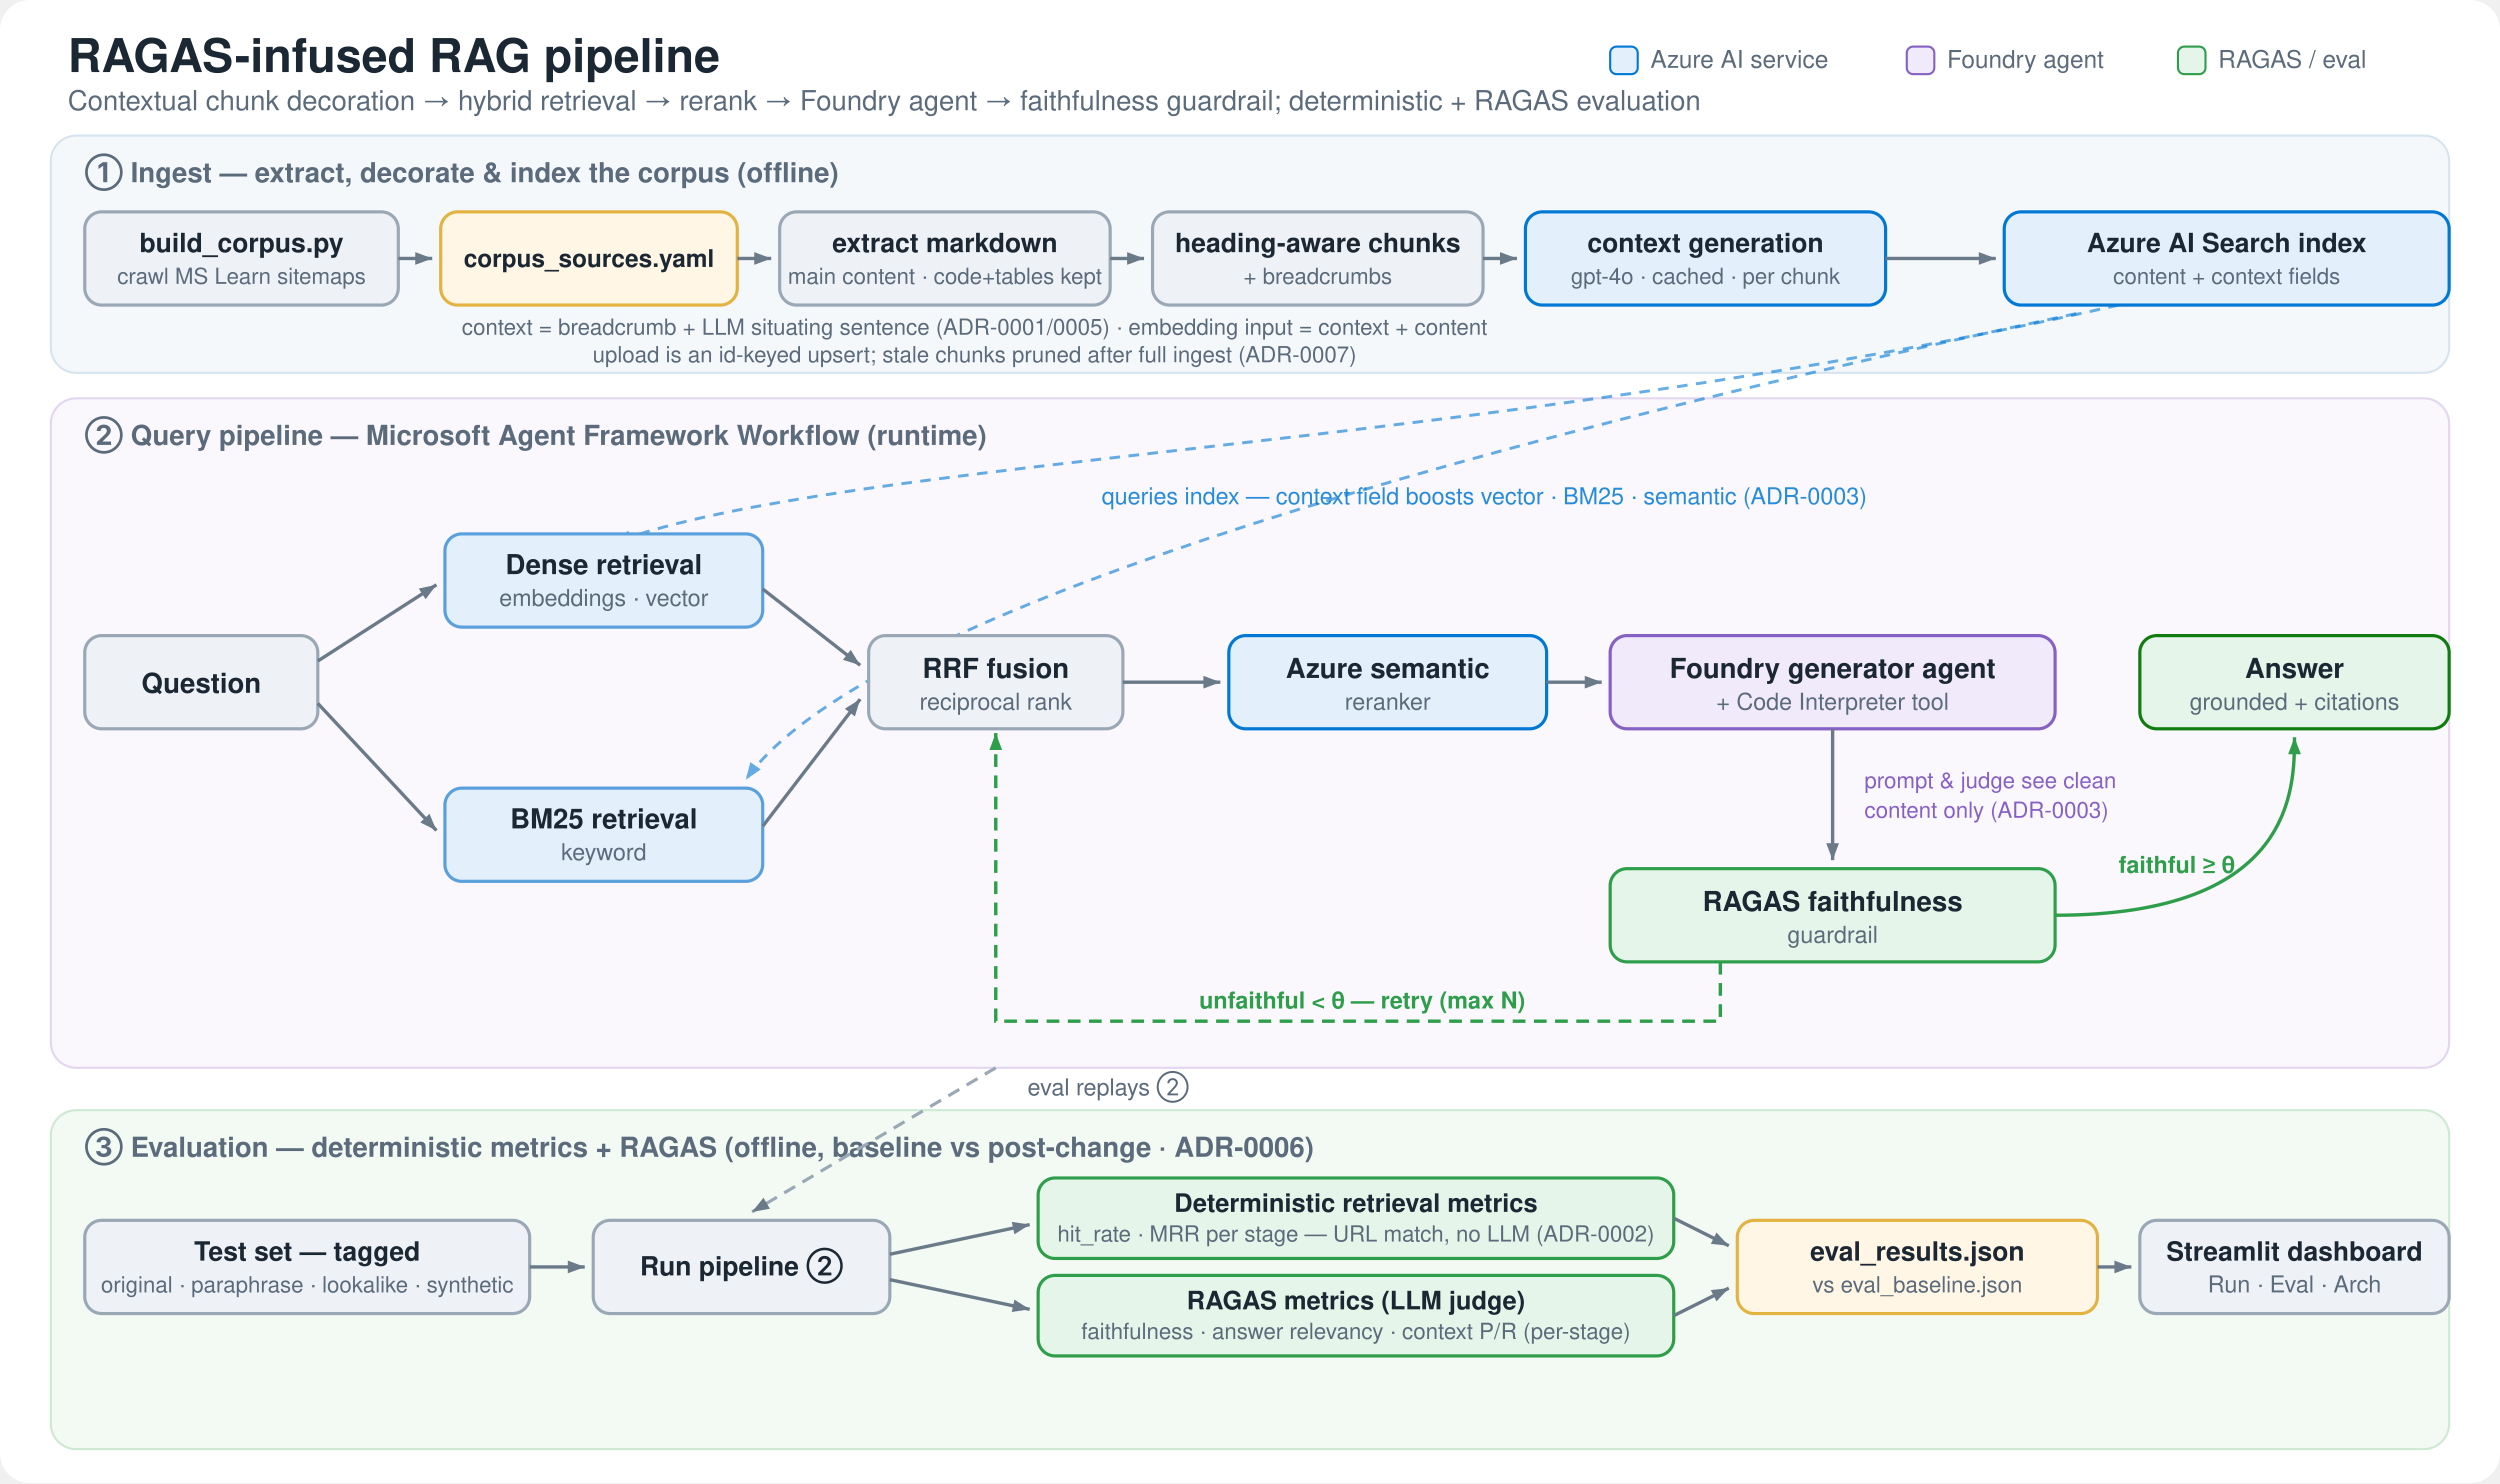
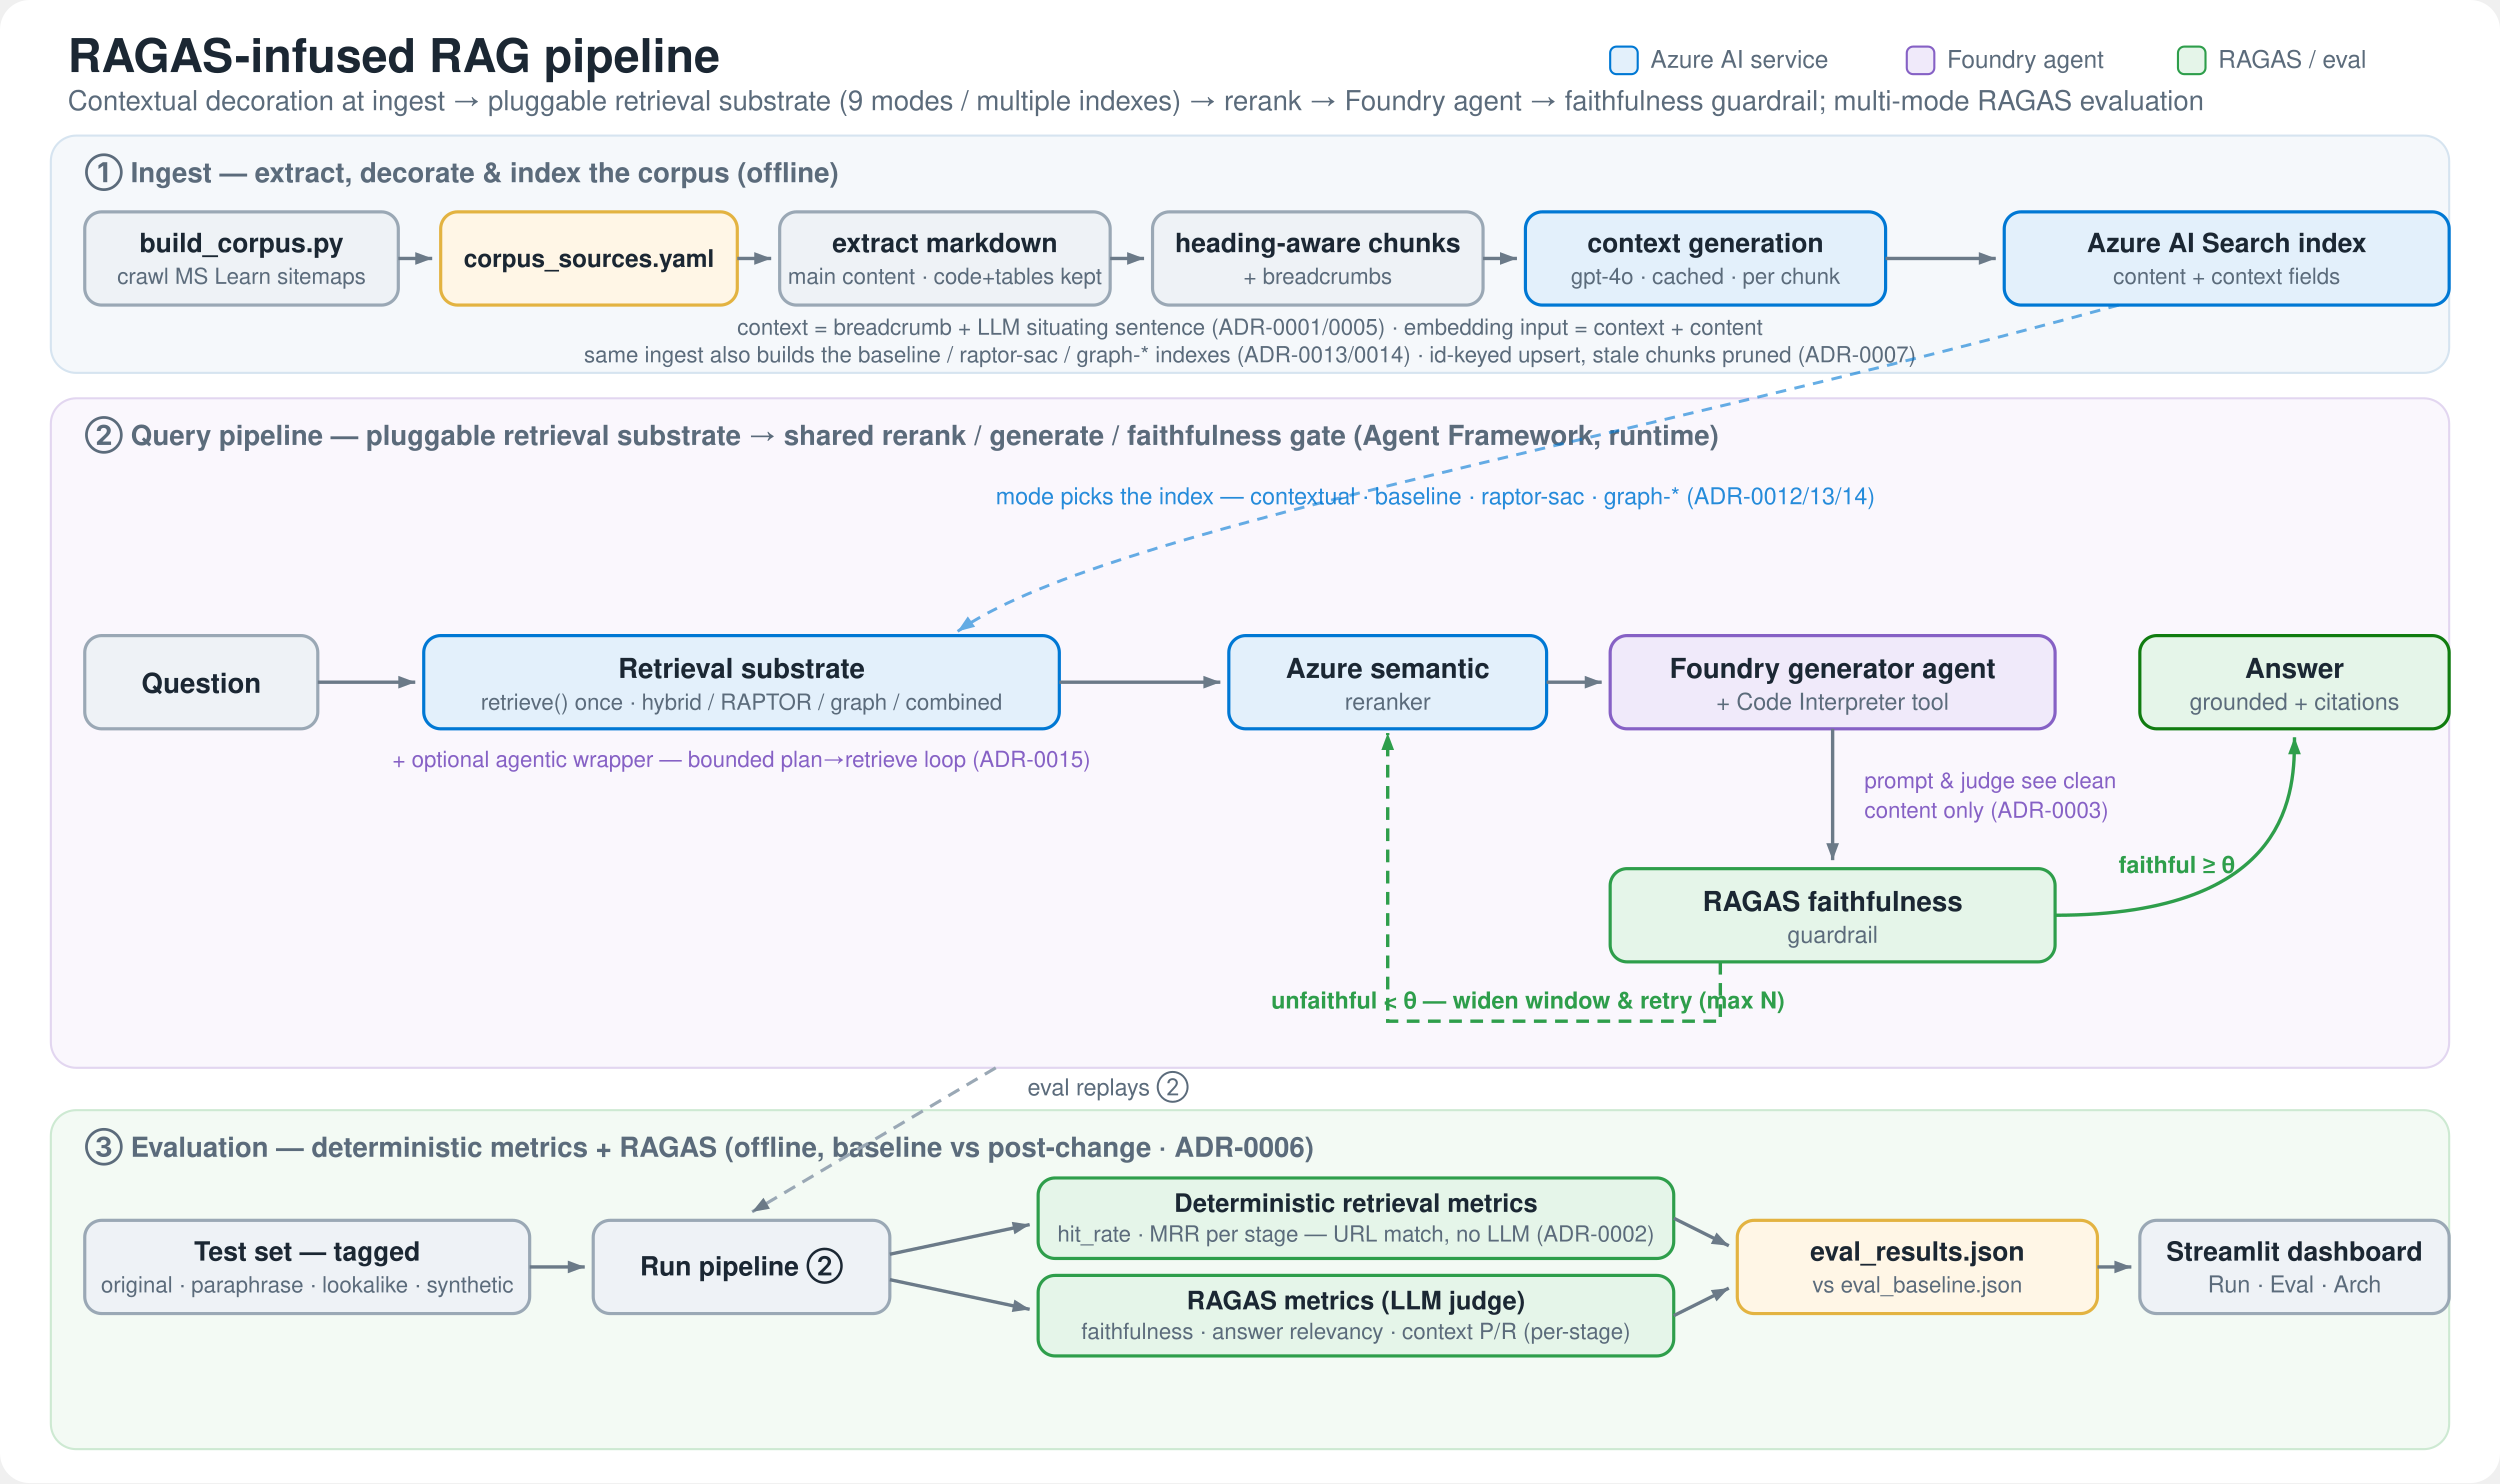
<svg xmlns="http://www.w3.org/2000/svg" viewBox="0 0 1180 700" font-family="-apple-system, Segoe UI, Helvetica, Arial, sans-serif">
  <defs>
    <marker id="arrow" markerWidth="10" markerHeight="10" refX="8" refY="3" orient="auto" markerUnits="userSpaceOnUse">
      <path d="M0,0 L8,3 L0,6 Z" fill="#6B7A88" />
    </marker>
    <marker id="arrowAz" markerWidth="10" markerHeight="10" refX="8" refY="3" orient="auto" markerUnits="userSpaceOnUse">
      <path d="M0,0 L8,3 L0,6 Z" fill="#0078D4" />
    </marker>
    <marker id="arrowTeal" markerWidth="10" markerHeight="10" refX="8" refY="3" orient="auto" markerUnits="userSpaceOnUse">
      <path d="M0,0 L8,3 L0,6 Z" fill="#2E9E4B" />
    </marker>
  </defs>
  <rect x="0" y="0" width="1180" height="700" rx="14" fill="#FFFFFF" />
  <text x="32" y="34" font-size="22" font-weight="700" fill="#1B2733">RAGAS-infused RAG pipeline</text>
-   <text x="32" y="52" font-size="13" fill="#5B6B7B">Contextual chunk decoration → hybrid retrieval → rerank → Foundry agent → faithfulness guardrail; deterministic + RAGAS evaluation</text>
+   <text x="32" y="52" font-size="13" fill="#5B6B7B">Contextual decoration at ingest → pluggable retrieval substrate (9 modes / multiple indexes) → rerank → Foundry agent → faithfulness guardrail; multi-mode RAGAS evaluation</text>
  <g font-size="11.5" fill="#5B6B7B">
    <rect x="760" y="22" width="13" height="13" rx="3" fill="#E3F0FB" stroke="#0078D4" />
    <text x="779" y="32">Azure AI service</text>
    <rect x="900" y="22" width="13" height="13" rx="3" fill="#F0EAFA" stroke="#8661C5" />
    <text x="919" y="32">Foundry agent</text>
    <rect x="1028" y="22" width="13" height="13" rx="3" fill="#E5F5E9" stroke="#2E9E4B" />
    <text x="1047" y="32">RAGAS / eval</text>
  </g>
  <rect x="24" y="64" width="1132" height="112" rx="12" fill="#F5F8FB" stroke="#D6E4F0" />
  <text x="40" y="86" font-size="13" font-weight="700" fill="#5B6B7B">①  Ingest — extract, decorate &amp; index the corpus (offline)</text>
  <g>
    <rect x="40" y="100" width="148" height="44" rx="8" fill="#EEF2F6" stroke="#9AA8B5" stroke-width="1.5" />
    <text x="114" y="119" text-anchor="middle" font-size="12.5" font-weight="600" fill="#1B2733">build_corpus.py</text>
    <text x="114" y="134" text-anchor="middle" font-size="10.5" fill="#5B6B7B">crawl MS Learn sitemaps</text>
  </g>
  <g>
    <rect x="208" y="100" width="140" height="44" rx="8" fill="#FFF6E6" stroke="#E3B341" stroke-width="1.5" />
    <text x="278" y="126" text-anchor="middle" font-size="11.5" font-weight="600" fill="#1B2733">corpus_sources.yaml</text>
  </g>
  <g>
    <rect x="368" y="100" width="156" height="44" rx="8" fill="#EEF2F6" stroke="#9AA8B5" stroke-width="1.5" />
    <text x="446" y="119" text-anchor="middle" font-size="12.5" font-weight="600" fill="#1B2733">extract markdown</text>
    <text x="446" y="134" text-anchor="middle" font-size="10.5" fill="#5B6B7B">main content · code+tables kept</text>
  </g>
  <g>
    <rect x="544" y="100" width="156" height="44" rx="8" fill="#EEF2F6" stroke="#9AA8B5" stroke-width="1.5" />
    <text x="622" y="119" text-anchor="middle" font-size="12.5" font-weight="600" fill="#1B2733">heading-aware chunks</text>
    <text x="622" y="134" text-anchor="middle" font-size="10.5" fill="#5B6B7B">+ breadcrumbs</text>
  </g>
  <g>
    <rect x="720" y="100" width="170" height="44" rx="8" fill="#E3F0FB" stroke="#0078D4" stroke-width="1.5" />
    <text x="805" y="119" text-anchor="middle" font-size="12.5" font-weight="600" fill="#1B2733">context generation</text>
    <text x="805" y="134" text-anchor="middle" font-size="10.5" fill="#5B6B7B">gpt-4o · cached · per chunk</text>
  </g>
  <g>
    <rect x="946" y="100" width="210" height="44" rx="8" fill="#E3F0FB" stroke="#0078D4" stroke-width="1.5" />
    <text x="1051" y="119" text-anchor="middle" font-size="12.5" font-weight="600" fill="#1B2733">Azure AI Search index</text>
    <text x="1051" y="134" text-anchor="middle" font-size="10.5" fill="#5B6B7B">content + context fields</text>
  </g>
  <path d="M188,122 L204,122" stroke="#6B7A88" stroke-width="1.6" fill="none" marker-end="url(#arrow)" />
  <path d="M348,122 L364,122" stroke="#6B7A88" stroke-width="1.6" fill="none" marker-end="url(#arrow)" />
  <path d="M524,122 L540,122" stroke="#6B7A88" stroke-width="1.6" fill="none" marker-end="url(#arrow)" />
  <path d="M700,122 L716,122" stroke="#6B7A88" stroke-width="1.6" fill="none" marker-end="url(#arrow)" />
  <path d="M890,122 L942,122" stroke="#6B7A88" stroke-width="1.6" fill="none" marker-end="url(#arrow)" />
-   <text x="460" y="158" text-anchor="middle" font-size="10.5" fill="#5B6B7B">context = breadcrumb + LLM situating sentence (ADR-0001/0005) · embedding input = context + content</text>
-   <text x="460" y="171" text-anchor="middle" font-size="10.5" fill="#5B6B7B">upload is an id-keyed upsert; stale chunks pruned after full ingest (ADR-0007)</text>
+   <text x="590" y="158" text-anchor="middle" font-size="10.5" fill="#5B6B7B">context = breadcrumb + LLM situating sentence (ADR-0001/0005) · embedding input = context + content</text>
+   <text x="590" y="171" text-anchor="middle" font-size="10.5" fill="#5B6B7B">same ingest also builds the baseline / raptor-sac / graph-* indexes (ADR-0013/0014) · id-keyed upsert, stale chunks pruned (ADR-0007)</text>
  <rect x="24" y="188" width="1132" height="316" rx="12" fill="#FAF7FD" stroke="#E2D6F0" />
-   <text x="40" y="210" font-size="13" font-weight="700" fill="#5B6B7B">②  Query pipeline — Microsoft Agent Framework Workflow (runtime)</text>
-   <path d="M1000,144 C 700,212 400,216 290,256" stroke="#0078D4" stroke-width="1.4" stroke-dasharray="5 4" opacity="0.6" fill="none" marker-end="url(#arrowAz)" />
-   <path d="M980,148 C 620,225 400,300 352,368" stroke="#0078D4" stroke-width="1.4" stroke-dasharray="5 4" opacity="0.6" fill="none" marker-end="url(#arrowAz)" />
-   <text x="520" y="238" font-size="11" fill="#0078D4" opacity="0.85">queries index — context field boosts vector · BM25 · semantic (ADR-0003)</text>
+   <text x="40" y="210" font-size="13" font-weight="700" fill="#5B6B7B">②  Query pipeline — pluggable retrieval substrate → shared rerank / generate / faithfulness gate (Agent Framework, runtime)</text>
+   <path d="M1000,144 C 760,210 520,250 452,298" stroke="#0078D4" stroke-width="1.4" stroke-dasharray="5 4" opacity="0.6" fill="none" marker-end="url(#arrowAz)" />
+   <text x="470" y="238" font-size="11" fill="#0078D4" opacity="0.85">mode picks the index — contextual · baseline · raptor-sac · graph-* (ADR-0012/13/14)</text>
  <g>
    <rect x="40" y="300" width="110" height="44" rx="8" fill="#EEF2F6" stroke="#9AA8B5" stroke-width="1.5" />
    <text x="95" y="327" text-anchor="middle" font-size="13" font-weight="600" fill="#1B2733">Question</text>
  </g>
  <g>
-     <rect x="210" y="252" width="150" height="44" rx="8" fill="#E3F0FB" stroke="#5AA0DC" stroke-width="1.5" />
-     <text x="285" y="271" text-anchor="middle" font-size="13" font-weight="600" fill="#1B2733">Dense retrieval</text>
-     <text x="285" y="286" text-anchor="middle" font-size="11" fill="#5B6B7B">embeddings · vector</text>
+     <rect x="200" y="300" width="300" height="44" rx="8" fill="#E3F0FB" stroke="#0078D4" stroke-width="1.5" />
+     <text x="350" y="320" text-anchor="middle" font-size="13" font-weight="600" fill="#1B2733">Retrieval substrate</text>
+     <text x="350" y="335" text-anchor="middle" font-size="10.5" fill="#5B6B7B">retrieve() once · hybrid / RAPTOR / graph / combined</text>
  </g>
-   <g>
-     <rect x="210" y="372" width="150" height="44" rx="8" fill="#E3F0FB" stroke="#5AA0DC" stroke-width="1.5" />
-     <text x="285" y="391" text-anchor="middle" font-size="13" font-weight="600" fill="#1B2733">BM25 retrieval</text>
-     <text x="285" y="406" text-anchor="middle" font-size="11" fill="#5B6B7B">keyword</text>
-   </g>
-   <g>
-     <rect x="410" y="300" width="120" height="44" rx="8" fill="#EEF2F6" stroke="#9AA8B5" stroke-width="1.5" />
-     <text x="470" y="320" text-anchor="middle" font-size="13" font-weight="600" fill="#1B2733">RRF fusion</text>
-     <text x="470" y="335" text-anchor="middle" font-size="11" fill="#5B6B7B">reciprocal rank</text>
-   </g>
+   <text x="350" y="362" text-anchor="middle" font-size="10.5" fill="#8661C5">+ optional agentic wrapper — bounded plan→retrieve loop (ADR-0015)</text>
  <g>
    <rect x="580" y="300" width="150" height="44" rx="8" fill="#E3F0FB" stroke="#0078D4" stroke-width="1.5" />
    <text x="655" y="320" text-anchor="middle" font-size="13" font-weight="600" fill="#1B2733">Azure semantic</text>
    <text x="655" y="335" text-anchor="middle" font-size="11" fill="#5B6B7B">reranker</text>
  </g>
  <g>
    <rect x="760" y="300" width="210" height="44" rx="8" fill="#F0EAFA" stroke="#8661C5" stroke-width="1.5" />
    <text x="865" y="320" text-anchor="middle" font-size="13" font-weight="600" fill="#1B2733">Foundry generator agent</text>
    <text x="865" y="335" text-anchor="middle" font-size="11" fill="#5B6B7B">+ Code Interpreter tool</text>
  </g>
  <g>
    <rect x="1010" y="300" width="146" height="44" rx="8" fill="#E5F5E9" stroke="#107C10" stroke-width="1.5" />
    <text x="1083" y="320" text-anchor="middle" font-size="13" font-weight="600" fill="#1B2733">Answer</text>
    <text x="1083" y="335" text-anchor="middle" font-size="11" fill="#5B6B7B">grounded + citations</text>
  </g>
  <g>
    <rect x="760" y="410" width="210" height="44" rx="8" fill="#E5F5E9" stroke="#2E9E4B" stroke-width="1.5" />
    <text x="865" y="430" text-anchor="middle" font-size="13" font-weight="600" fill="#1B2733">RAGAS faithfulness</text>
    <text x="865" y="445" text-anchor="middle" font-size="11" fill="#5B6B7B">guardrail</text>
  </g>
  <text x="880" y="372" font-size="10.5" fill="#8661C5">prompt &amp; judge see clean</text>
  <text x="880" y="386" font-size="10.5" fill="#8661C5">content only (ADR-0003)</text>
-   <path d="M150,312 L206,276" stroke="#6B7A88" stroke-width="1.6" fill="none" marker-end="url(#arrow)" />
-   <path d="M150,332 L206,392" stroke="#6B7A88" stroke-width="1.6" fill="none" marker-end="url(#arrow)" />
-   <path d="M360,278 L406,314" stroke="#6B7A88" stroke-width="1.6" fill="none" marker-end="url(#arrow)" />
-   <path d="M360,390 L406,330" stroke="#6B7A88" stroke-width="1.6" fill="none" marker-end="url(#arrow)" />
-   <path d="M530,322 L576,322" stroke="#6B7A88" stroke-width="1.6" fill="none" marker-end="url(#arrow)" />
+   <path d="M150,322 L196,322" stroke="#6B7A88" stroke-width="1.6" fill="none" marker-end="url(#arrow)" />
+   <path d="M500,322 L576,322" stroke="#6B7A88" stroke-width="1.6" fill="none" marker-end="url(#arrow)" />
  <path d="M730,322 L756,322" stroke="#6B7A88" stroke-width="1.6" fill="none" marker-end="url(#arrow)" />
  <path d="M865,344 L865,406" stroke="#6B7A88" stroke-width="1.6" fill="none" marker-end="url(#arrow)" />
  <path d="M970,432 C 1083,432 1083,372 1083,348" stroke="#2E9E4B" stroke-width="1.6" fill="none" marker-end="url(#arrowTeal)" />
  <text x="1000" y="412" font-size="11" font-weight="600" fill="#2E9E4B">faithful ≥ θ</text>
-   <path d="M812,454 L812,482 L470,482 L470,346" stroke="#2E9E4B" stroke-width="1.6" stroke-dasharray="6 4" fill="none" marker-end="url(#arrowTeal)" />
-   <text x="566" y="476" font-size="11" font-weight="600" fill="#2E9E4B">unfaithful &lt; θ — retry (max N)</text>
+   <path d="M812,454 L812,482 L655,482 L655,346" stroke="#2E9E4B" stroke-width="1.6" stroke-dasharray="6 4" fill="none" marker-end="url(#arrowTeal)" />
+   <text x="600" y="476" font-size="11" font-weight="600" fill="#2E9E4B">unfaithful &lt; θ — widen window &amp; retry (max N)</text>
  <rect x="24" y="524" width="1132" height="160" rx="12" fill="#F3FAF4" stroke="#CDE9D2" />
  <text x="40" y="546" font-size="13" font-weight="700" fill="#5B6B7B">③  Evaluation — deterministic metrics + RAGAS (offline, baseline vs post-change · ADR-0006)</text>
  <path d="M470,504 L355,572" stroke="#9AA8B5" stroke-width="1.5" stroke-dasharray="6 4" fill="none" marker-end="url(#arrow)" />
  <text x="485" y="517" font-size="11" fill="#5B6B7B">eval replays ②</text>
  <g>
    <rect x="40" y="576" width="210" height="44" rx="8" fill="#EEF2F6" stroke="#9AA8B5" stroke-width="1.5" />
    <text x="145" y="595" text-anchor="middle" font-size="12.5" font-weight="600" fill="#1B2733">Test set — tagged</text>
    <text x="145" y="610" text-anchor="middle" font-size="10.5" fill="#5B6B7B">original · paraphrase · lookalike · synthetic</text>
  </g>
  <g>
    <rect x="280" y="576" width="140" height="44" rx="8" fill="#EEF2F6" stroke="#9AA8B5" stroke-width="1.5" />
    <text x="350" y="602" text-anchor="middle" font-size="12.5" font-weight="600" fill="#1B2733">Run pipeline ②</text>
  </g>
  <g>
    <rect x="490" y="556" width="300" height="38" rx="8" fill="#E5F5E9" stroke="#2E9E4B" stroke-width="1.5" />
    <text x="640" y="572" text-anchor="middle" font-size="12" font-weight="600" fill="#1B2733">Deterministic retrieval metrics</text>
    <text x="640" y="586" text-anchor="middle" font-size="10.5" fill="#5B6B7B">hit_rate · MRR per stage — URL match, no LLM (ADR-0002)</text>
  </g>
  <g>
    <rect x="490" y="602" width="300" height="38" rx="8" fill="#E5F5E9" stroke="#2E9E4B" stroke-width="1.5" />
    <text x="640" y="618" text-anchor="middle" font-size="12" font-weight="600" fill="#1B2733">RAGAS metrics (LLM judge)</text>
    <text x="640" y="632" text-anchor="middle" font-size="10.5" fill="#5B6B7B">faithfulness · answer relevancy · context P/R (per-stage)</text>
  </g>
  <g>
    <rect x="820" y="576" width="170" height="44" rx="8" fill="#FFF6E6" stroke="#E3B341" stroke-width="1.5" />
    <text x="905" y="595" text-anchor="middle" font-size="12.5" font-weight="600" fill="#1B2733">eval_results.json</text>
    <text x="905" y="610" text-anchor="middle" font-size="10.5" fill="#5B6B7B">vs eval_baseline.json</text>
  </g>
  <g>
    <rect x="1010" y="576" width="146" height="44" rx="8" fill="#EEF2F6" stroke="#9AA8B5" stroke-width="1.5" />
    <text x="1083" y="595" text-anchor="middle" font-size="12.5" font-weight="600" fill="#1B2733">Streamlit dashboard</text>
    <text x="1083" y="610" text-anchor="middle" font-size="11" fill="#5B6B7B">Run · Eval · Arch</text>
  </g>
  <path d="M250,598 L276,598" stroke="#6B7A88" stroke-width="1.6" fill="none" marker-end="url(#arrow)" />
  <path d="M420,592 L486,578" stroke="#6B7A88" stroke-width="1.6" fill="none" marker-end="url(#arrow)" />
  <path d="M420,604 L486,618" stroke="#6B7A88" stroke-width="1.6" fill="none" marker-end="url(#arrow)" />
  <path d="M790,575 L816,588" stroke="#6B7A88" stroke-width="1.6" fill="none" marker-end="url(#arrow)" />
  <path d="M790,621 L816,608" stroke="#6B7A88" stroke-width="1.6" fill="none" marker-end="url(#arrow)" />
  <path d="M990,598 L1006,598" stroke="#6B7A88" stroke-width="1.6" fill="none" marker-end="url(#arrow)" />
</svg>
